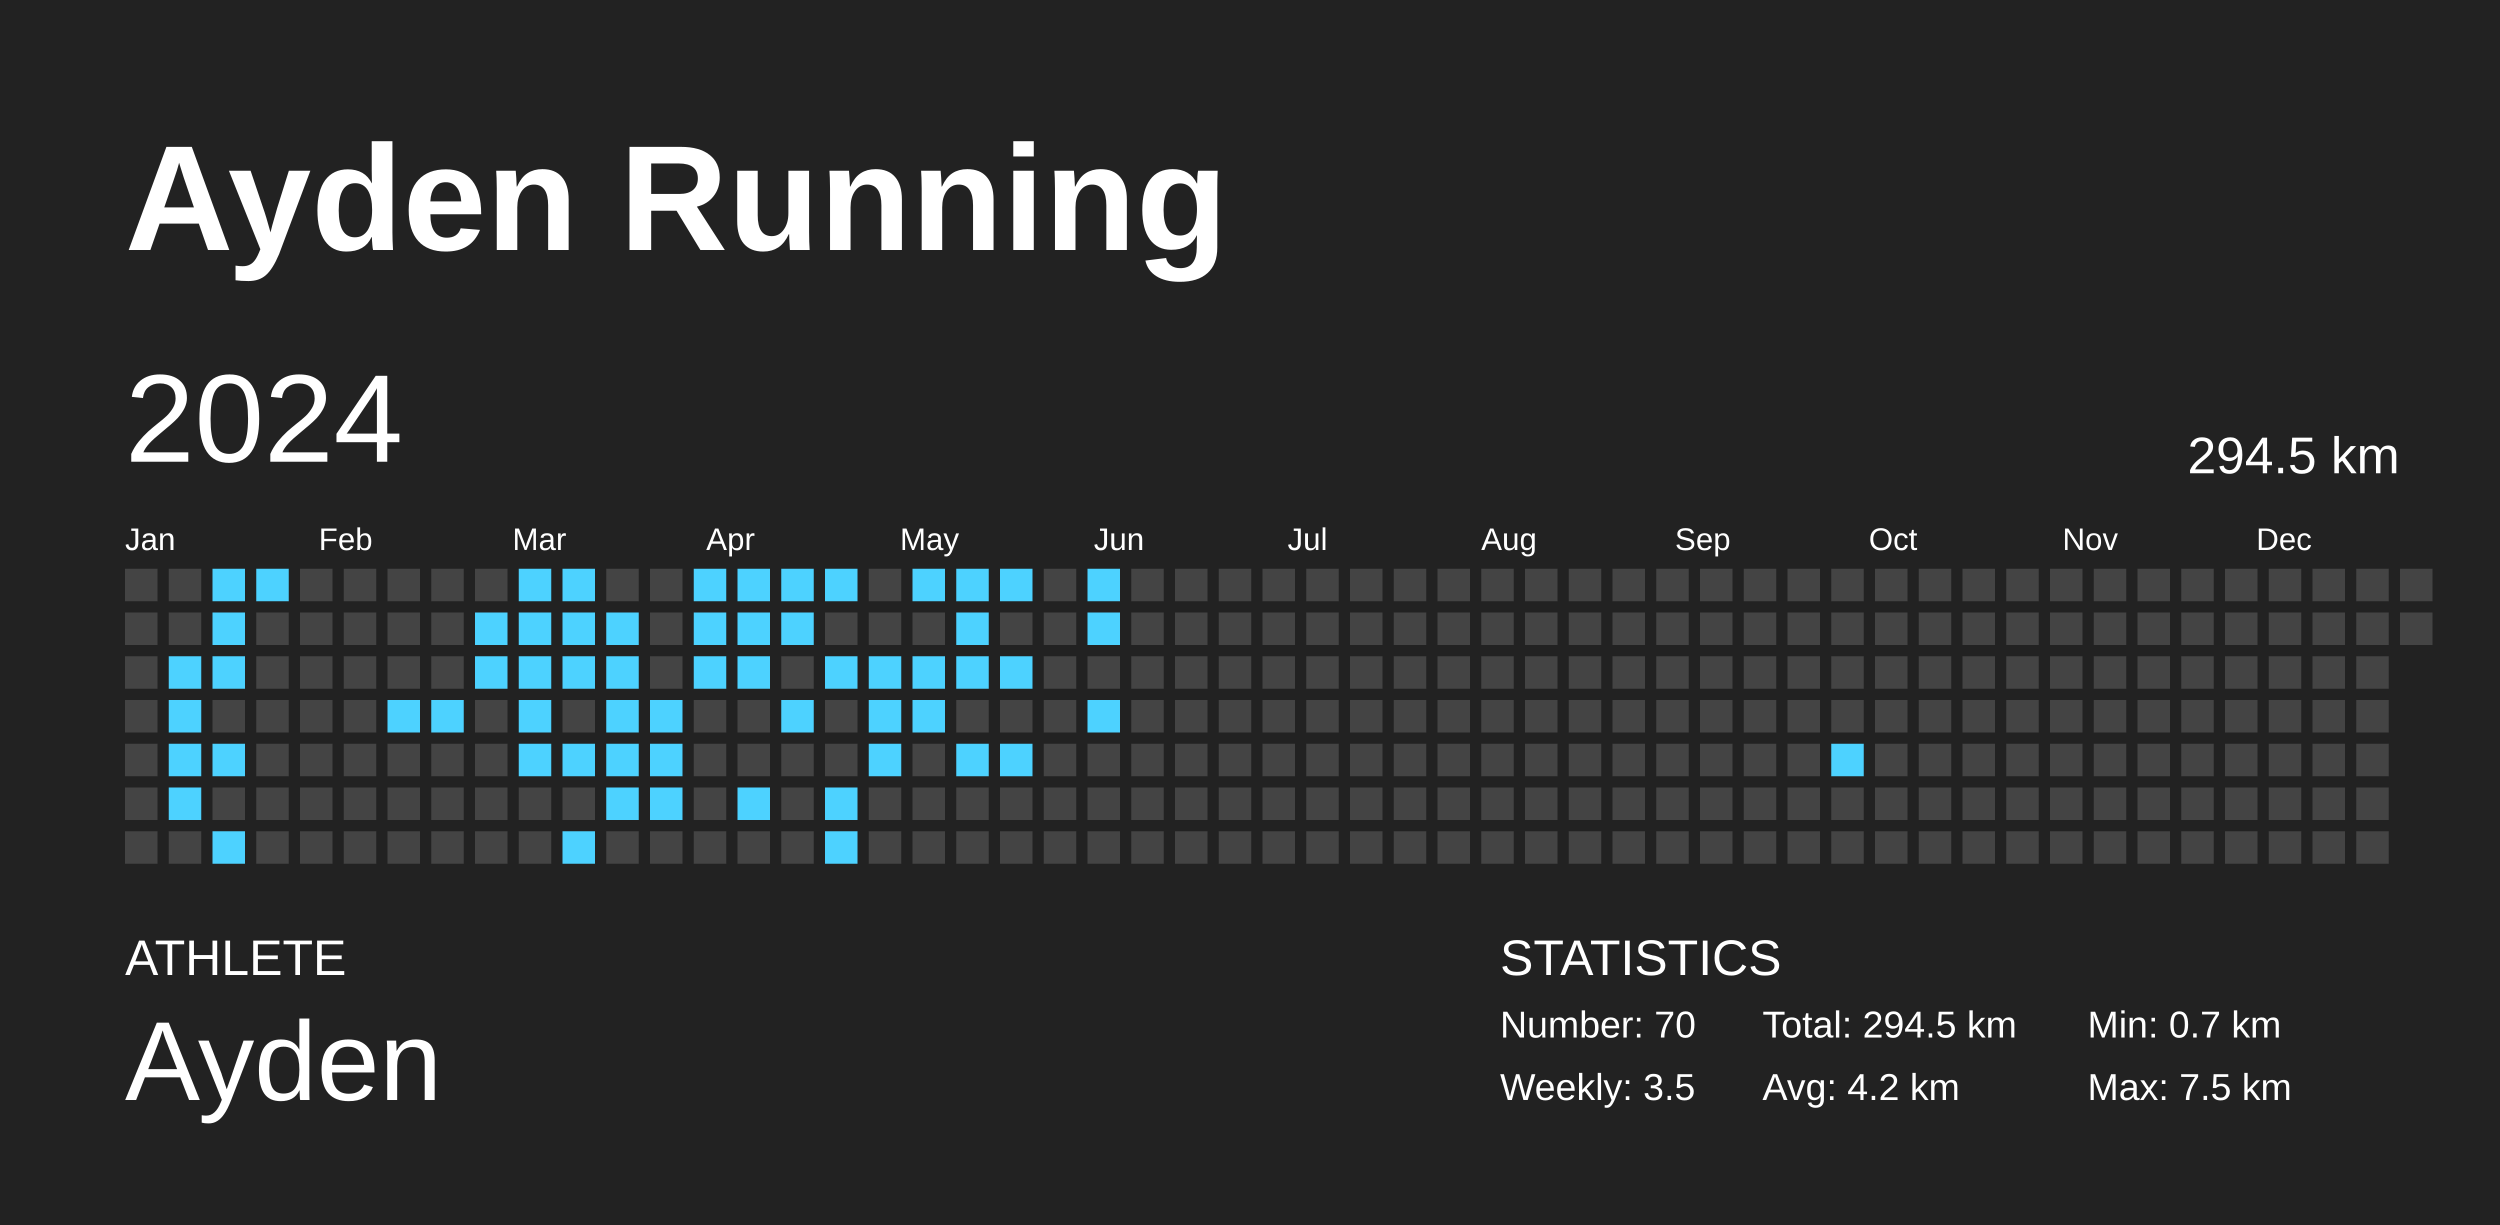
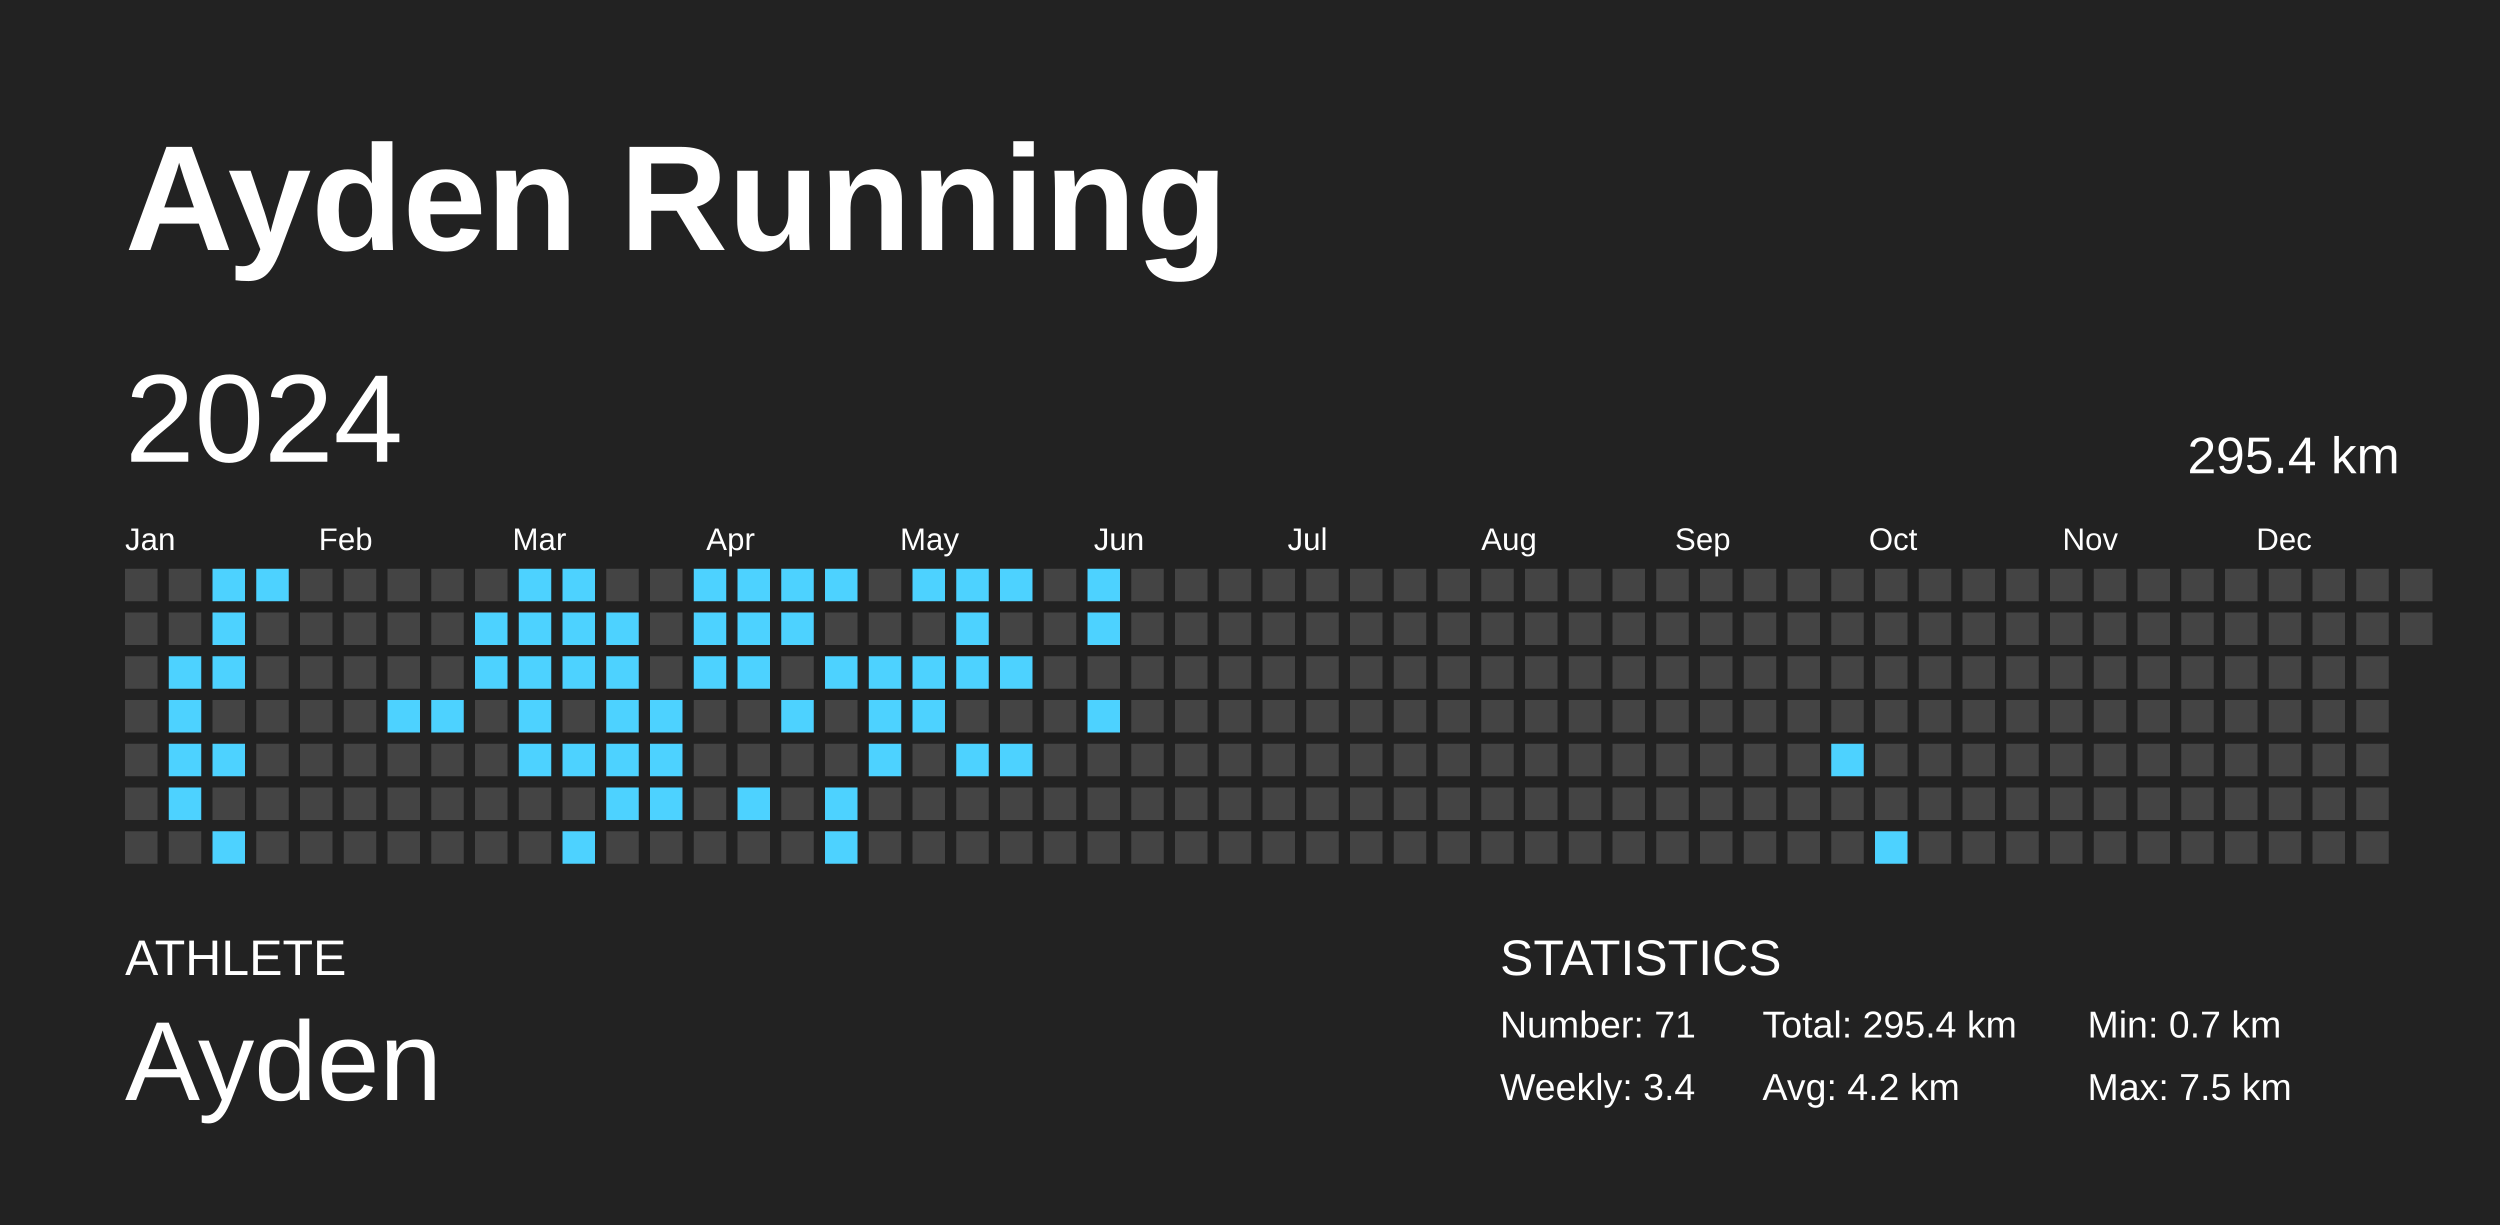
<svg xmlns="http://www.w3.org/2000/svg" baseProfile="full" height="98mm" version="1.1" viewBox="0,0,200,98" width="200mm">
  <defs />
  <rect fill="#222222" height="98" width="200" x="0" y="0" />
  <text fill="#FFFFFF" style="font-size:12px; font-family:Arial; font-weight:bold;" x="10" y="20">Ayden Running</text>
  <text fill="#FFFFFF" style="font-size:4px; font-family:Arial" x="10" y="78">ATHLETE</text>
  <text fill="#FFFFFF" style="font-size:9px; font-family:Arial" x="10" y="88">Ayden</text>
  <text fill="#FFFFFF" style="font-size:4px; font-family:Arial" x="120" y="78">STATISTICS</text>
-   <text fill="#FFFFFF" style="font-size:3px; font-family:Arial" x="120" y="83">Number: 70</text>
-   <text fill="#FFFFFF" style="font-size:3px; font-family:Arial" x="120" y="88">Weekly: 3.5</text>
-   <text fill="#FFFFFF" style="font-size:3px; font-family:Arial" x="141" y="83">Total: 294.5 km</text>
+   <text fill="#FFFFFF" style="font-size:3px; font-family:Arial" x="120" y="83">Number: 71</text>
+   <text fill="#FFFFFF" style="font-size:3px; font-family:Arial" x="120" y="88">Weekly: 3.4</text>
+   <text fill="#FFFFFF" style="font-size:3px; font-family:Arial" x="141" y="83">Total: 295.4 km</text>
  <text fill="#FFFFFF" style="font-size:3px; font-family:Arial" x="141" y="88">Avg: 4.2 km</text>
  <text fill="#FFFFFF" style="font-size:3px; font-family:Arial" x="167" y="83">Min: 0.7 km</text>
  <text fill="#FFFFFF" style="font-size:3px; font-family:Arial" x="167" y="88">Max: 7.5 km</text>
  <text dominant-baseline="hanging" fill="#FFFFFF" style="font-size:10.0px; font-family:Arial;" x="10" y="30">2024</text>
-   <text dominant-baseline="hanging" fill="#FFFFFF" style="font-size:4.125px; font-family:Arial;" x="175" y="35">294.5 km</text>
+   <text dominant-baseline="hanging" fill="#FFFFFF" style="font-size:4.125px; font-family:Arial;" x="175" y="35">295.4 km</text>
  <text fill="#FFFFFF" style="font-size:2.5px; font-family:Arial" x="10.0" y="44">Jan</text>
  <text fill="#FFFFFF" style="font-size:2.5px; font-family:Arial" x="25.5" y="44">Feb</text>
  <text fill="#FFFFFF" style="font-size:2.5px; font-family:Arial" x="41.0" y="44">Mar</text>
  <text fill="#FFFFFF" style="font-size:2.5px; font-family:Arial" x="56.5" y="44">Apr</text>
  <text fill="#FFFFFF" style="font-size:2.5px; font-family:Arial" x="72.0" y="44">May</text>
  <text fill="#FFFFFF" style="font-size:2.5px; font-family:Arial" x="87.5" y="44">Jun</text>
  <text fill="#FFFFFF" style="font-size:2.5px; font-family:Arial" x="103.0" y="44">Jul</text>
  <text fill="#FFFFFF" style="font-size:2.5px; font-family:Arial" x="118.5" y="44">Aug</text>
  <text fill="#FFFFFF" style="font-size:2.5px; font-family:Arial" x="134.0" y="44">Sep</text>
  <text fill="#FFFFFF" style="font-size:2.5px; font-family:Arial" x="149.5" y="44">Oct</text>
  <text fill="#FFFFFF" style="font-size:2.5px; font-family:Arial" x="165.0" y="44">Nov</text>
  <text fill="#FFFFFF" style="font-size:2.5px; font-family:Arial" x="180.5" y="44">Dec</text>
  <rect fill="#444444" height="2.6" width="2.6" x="10.0" y="45.5" />
  <rect fill="#444444" height="2.6" width="2.6" x="10.0" y="49.0" />
  <rect fill="#444444" height="2.6" width="2.6" x="10.0" y="52.5" />
  <rect fill="#444444" height="2.6" width="2.6" x="10.0" y="56.0" />
  <rect fill="#444444" height="2.6" width="2.6" x="10.0" y="59.5" />
  <rect fill="#444444" height="2.6" width="2.6" x="10.0" y="63.0" />
  <rect fill="#444444" height="2.6" width="2.6" x="10.0" y="66.5" />
  <rect fill="#444444" height="2.6" width="2.6" x="13.5" y="45.5" />
  <rect fill="#444444" height="2.6" width="2.6" x="13.5" y="49.0" />
  <rect fill="#4dd2ff" height="2.6" width="2.6" x="13.5" y="52.5" />
  <rect fill="#4dd2ff" height="2.6" width="2.6" x="13.5" y="56.0" />
  <rect fill="#4dd2ff" height="2.6" width="2.6" x="13.5" y="59.5" />
  <rect fill="#4dd2ff" height="2.6" width="2.6" x="13.5" y="63.0" />
  <rect fill="#444444" height="2.6" width="2.6" x="13.5" y="66.5" />
  <rect fill="#4dd2ff" height="2.6" width="2.6" x="17.0" y="45.5" />
  <rect fill="#4dd2ff" height="2.6" width="2.6" x="17.0" y="49.0" />
  <rect fill="#4dd2ff" height="2.6" width="2.6" x="17.0" y="52.5" />
  <rect fill="#444444" height="2.6" width="2.6" x="17.0" y="56.0" />
  <rect fill="#4dd2ff" height="2.6" width="2.6" x="17.0" y="59.5" />
  <rect fill="#444444" height="2.6" width="2.6" x="17.0" y="63.0" />
  <rect fill="#4dd2ff" height="2.6" width="2.6" x="17.0" y="66.5" />
  <rect fill="#4dd2ff" height="2.6" width="2.6" x="20.5" y="45.5" />
  <rect fill="#444444" height="2.6" width="2.6" x="20.5" y="49.0" />
  <rect fill="#444444" height="2.6" width="2.6" x="20.5" y="52.5" />
  <rect fill="#444444" height="2.6" width="2.6" x="20.5" y="56.0" />
  <rect fill="#444444" height="2.6" width="2.6" x="20.5" y="59.5" />
  <rect fill="#444444" height="2.6" width="2.6" x="20.5" y="63.0" />
  <rect fill="#444444" height="2.6" width="2.6" x="20.5" y="66.5" />
  <rect fill="#444444" height="2.6" width="2.6" x="24.0" y="45.5" />
  <rect fill="#444444" height="2.6" width="2.6" x="24.0" y="49.0" />
  <rect fill="#444444" height="2.6" width="2.6" x="24.0" y="52.5" />
  <rect fill="#444444" height="2.6" width="2.6" x="24.0" y="56.0" />
  <rect fill="#444444" height="2.6" width="2.6" x="24.0" y="59.5" />
  <rect fill="#444444" height="2.6" width="2.6" x="24.0" y="63.0" />
  <rect fill="#444444" height="2.6" width="2.6" x="24.0" y="66.5" />
  <rect fill="#444444" height="2.6" width="2.6" x="27.5" y="45.5" />
  <rect fill="#444444" height="2.6" width="2.6" x="27.5" y="49.0" />
  <rect fill="#444444" height="2.6" width="2.6" x="27.5" y="52.5" />
  <rect fill="#444444" height="2.6" width="2.6" x="27.5" y="56.0" />
  <rect fill="#444444" height="2.6" width="2.6" x="27.5" y="59.5" />
  <rect fill="#444444" height="2.6" width="2.6" x="27.5" y="63.0" />
  <rect fill="#444444" height="2.6" width="2.6" x="27.5" y="66.5" />
  <rect fill="#444444" height="2.6" width="2.6" x="31.0" y="45.5" />
  <rect fill="#444444" height="2.6" width="2.6" x="31.0" y="49.0" />
  <rect fill="#444444" height="2.6" width="2.6" x="31.0" y="52.5" />
  <rect fill="#4dd2ff" height="2.6" width="2.6" x="31.0" y="56.0" />
  <rect fill="#444444" height="2.6" width="2.6" x="31.0" y="59.5" />
  <rect fill="#444444" height="2.6" width="2.6" x="31.0" y="63.0" />
  <rect fill="#444444" height="2.6" width="2.6" x="31.0" y="66.5" />
  <rect fill="#444444" height="2.6" width="2.6" x="34.5" y="45.5" />
  <rect fill="#444444" height="2.6" width="2.6" x="34.5" y="49.0" />
  <rect fill="#444444" height="2.6" width="2.6" x="34.5" y="52.5" />
  <rect fill="#4dd2ff" height="2.6" width="2.6" x="34.5" y="56.0" />
  <rect fill="#444444" height="2.6" width="2.6" x="34.5" y="59.5" />
  <rect fill="#444444" height="2.6" width="2.6" x="34.5" y="63.0" />
  <rect fill="#444444" height="2.6" width="2.6" x="34.5" y="66.5" />
  <rect fill="#444444" height="2.6" width="2.6" x="38.0" y="45.5" />
  <rect fill="#4dd2ff" height="2.6" width="2.6" x="38.0" y="49.0" />
  <rect fill="#4dd2ff" height="2.6" width="2.6" x="38.0" y="52.5" />
  <rect fill="#444444" height="2.6" width="2.6" x="38.0" y="56.0" />
  <rect fill="#444444" height="2.6" width="2.6" x="38.0" y="59.5" />
  <rect fill="#444444" height="2.6" width="2.6" x="38.0" y="63.0" />
  <rect fill="#444444" height="2.6" width="2.6" x="38.0" y="66.5" />
  <rect fill="#4dd2ff" height="2.6" width="2.6" x="41.5" y="45.5" />
  <rect fill="#4dd2ff" height="2.6" width="2.6" x="41.5" y="49.0" />
  <rect fill="#4dd2ff" height="2.6" width="2.6" x="41.5" y="52.5" />
  <rect fill="#4dd2ff" height="2.6" width="2.6" x="41.5" y="56.0" />
  <rect fill="#4dd2ff" height="2.6" width="2.6" x="41.5" y="59.5" />
  <rect fill="#444444" height="2.6" width="2.6" x="41.5" y="63.0" />
  <rect fill="#444444" height="2.6" width="2.6" x="41.5" y="66.5" />
  <rect fill="#4dd2ff" height="2.6" width="2.6" x="45.0" y="45.5" />
  <rect fill="#4dd2ff" height="2.6" width="2.6" x="45.0" y="49.0" />
  <rect fill="#4dd2ff" height="2.6" width="2.6" x="45.0" y="52.5" />
  <rect fill="#444444" height="2.6" width="2.6" x="45.0" y="56.0" />
  <rect fill="#4dd2ff" height="2.6" width="2.6" x="45.0" y="59.5" />
  <rect fill="#444444" height="2.6" width="2.6" x="45.0" y="63.0" />
  <rect fill="#4dd2ff" height="2.6" width="2.6" x="45.0" y="66.5" />
  <rect fill="#444444" height="2.6" width="2.6" x="48.5" y="45.5" />
  <rect fill="#4dd2ff" height="2.6" width="2.6" x="48.5" y="49.0" />
  <rect fill="#4dd2ff" height="2.6" width="2.6" x="48.5" y="52.5" />
  <rect fill="#4dd2ff" height="2.6" width="2.6" x="48.5" y="56.0" />
  <rect fill="#4dd2ff" height="2.6" width="2.6" x="48.5" y="59.5" />
  <rect fill="#4dd2ff" height="2.6" width="2.6" x="48.5" y="63.0" />
  <rect fill="#444444" height="2.6" width="2.6" x="48.5" y="66.5" />
  <rect fill="#444444" height="2.6" width="2.6" x="52.0" y="45.5" />
  <rect fill="#444444" height="2.6" width="2.6" x="52.0" y="49.0" />
  <rect fill="#444444" height="2.6" width="2.6" x="52.0" y="52.5" />
  <rect fill="#4dd2ff" height="2.6" width="2.6" x="52.0" y="56.0" />
  <rect fill="#4dd2ff" height="2.6" width="2.6" x="52.0" y="59.5" />
  <rect fill="#4dd2ff" height="2.6" width="2.6" x="52.0" y="63.0" />
  <rect fill="#444444" height="2.6" width="2.6" x="52.0" y="66.5" />
  <rect fill="#4dd2ff" height="2.6" width="2.6" x="55.5" y="45.5" />
  <rect fill="#4dd2ff" height="2.6" width="2.6" x="55.5" y="49.0" />
  <rect fill="#4dd2ff" height="2.6" width="2.6" x="55.5" y="52.5" />
  <rect fill="#444444" height="2.6" width="2.6" x="55.5" y="56.0" />
  <rect fill="#444444" height="2.6" width="2.6" x="55.5" y="59.5" />
  <rect fill="#444444" height="2.6" width="2.6" x="55.5" y="63.0" />
  <rect fill="#444444" height="2.6" width="2.6" x="55.5" y="66.5" />
  <rect fill="#4dd2ff" height="2.6" width="2.6" x="59.0" y="45.5" />
  <rect fill="#4dd2ff" height="2.6" width="2.6" x="59.0" y="49.0" />
  <rect fill="#4dd2ff" height="2.6" width="2.6" x="59.0" y="52.5" />
  <rect fill="#444444" height="2.6" width="2.6" x="59.0" y="56.0" />
  <rect fill="#444444" height="2.6" width="2.6" x="59.0" y="59.5" />
  <rect fill="#4dd2ff" height="2.6" width="2.6" x="59.0" y="63.0" />
  <rect fill="#444444" height="2.6" width="2.6" x="59.0" y="66.5" />
  <rect fill="#4dd2ff" height="2.6" width="2.6" x="62.5" y="45.5" />
  <rect fill="#4dd2ff" height="2.6" width="2.6" x="62.5" y="49.0" />
  <rect fill="#444444" height="2.6" width="2.6" x="62.5" y="52.5" />
  <rect fill="#4dd2ff" height="2.6" width="2.6" x="62.5" y="56.0" />
  <rect fill="#444444" height="2.6" width="2.6" x="62.5" y="59.5" />
  <rect fill="#444444" height="2.6" width="2.6" x="62.5" y="63.0" />
  <rect fill="#444444" height="2.6" width="2.6" x="62.5" y="66.5" />
  <rect fill="#4dd2ff" height="2.6" width="2.6" x="66.0" y="45.5" />
  <rect fill="#444444" height="2.6" width="2.6" x="66.0" y="49.0" />
  <rect fill="#4dd2ff" height="2.6" width="2.6" x="66.0" y="52.5" />
  <rect fill="#444444" height="2.6" width="2.6" x="66.0" y="56.0" />
  <rect fill="#444444" height="2.6" width="2.6" x="66.0" y="59.5" />
  <rect fill="#4dd2ff" height="2.6" width="2.6" x="66.0" y="63.0" />
  <rect fill="#4dd2ff" height="2.6" width="2.6" x="66.0" y="66.5" />
  <rect fill="#444444" height="2.6" width="2.6" x="69.5" y="45.5" />
  <rect fill="#444444" height="2.6" width="2.6" x="69.5" y="49.0" />
  <rect fill="#4dd2ff" height="2.6" width="2.6" x="69.5" y="52.5" />
  <rect fill="#4dd2ff" height="2.6" width="2.6" x="69.5" y="56.0" />
  <rect fill="#4dd2ff" height="2.6" width="2.6" x="69.5" y="59.5" />
  <rect fill="#444444" height="2.6" width="2.6" x="69.5" y="63.0" />
  <rect fill="#444444" height="2.6" width="2.6" x="69.5" y="66.5" />
  <rect fill="#4dd2ff" height="2.6" width="2.6" x="73.0" y="45.5" />
  <rect fill="#444444" height="2.6" width="2.6" x="73.0" y="49.0" />
  <rect fill="#4dd2ff" height="2.6" width="2.6" x="73.0" y="52.5" />
  <rect fill="#4dd2ff" height="2.6" width="2.6" x="73.0" y="56.0" />
  <rect fill="#444444" height="2.6" width="2.6" x="73.0" y="59.5" />
  <rect fill="#444444" height="2.6" width="2.6" x="73.0" y="63.0" />
  <rect fill="#444444" height="2.6" width="2.6" x="73.0" y="66.5" />
  <rect fill="#4dd2ff" height="2.6" width="2.6" x="76.5" y="45.5" />
  <rect fill="#4dd2ff" height="2.6" width="2.6" x="76.5" y="49.0" />
  <rect fill="#4dd2ff" height="2.6" width="2.6" x="76.5" y="52.5" />
  <rect fill="#444444" height="2.6" width="2.6" x="76.5" y="56.0" />
  <rect fill="#4dd2ff" height="2.6" width="2.6" x="76.5" y="59.5" />
  <rect fill="#444444" height="2.6" width="2.6" x="76.5" y="63.0" />
  <rect fill="#444444" height="2.6" width="2.6" x="76.5" y="66.5" />
  <rect fill="#4dd2ff" height="2.6" width="2.6" x="80.0" y="45.5" />
  <rect fill="#444444" height="2.6" width="2.6" x="80.0" y="49.0" />
  <rect fill="#4dd2ff" height="2.6" width="2.6" x="80.0" y="52.5" />
  <rect fill="#444444" height="2.6" width="2.6" x="80.0" y="56.0" />
  <rect fill="#4dd2ff" height="2.6" width="2.6" x="80.0" y="59.5" />
  <rect fill="#444444" height="2.6" width="2.6" x="80.0" y="63.0" />
  <rect fill="#444444" height="2.6" width="2.6" x="80.0" y="66.5" />
  <rect fill="#444444" height="2.6" width="2.6" x="83.5" y="45.5" />
  <rect fill="#444444" height="2.6" width="2.6" x="83.5" y="49.0" />
  <rect fill="#444444" height="2.6" width="2.6" x="83.5" y="52.5" />
  <rect fill="#444444" height="2.6" width="2.6" x="83.5" y="56.0" />
  <rect fill="#444444" height="2.6" width="2.6" x="83.5" y="59.5" />
  <rect fill="#444444" height="2.6" width="2.6" x="83.5" y="63.0" />
  <rect fill="#444444" height="2.6" width="2.6" x="83.5" y="66.5" />
  <rect fill="#4dd2ff" height="2.6" width="2.6" x="87.0" y="45.5" />
  <rect fill="#4dd2ff" height="2.6" width="2.6" x="87.0" y="49.0" />
  <rect fill="#444444" height="2.6" width="2.6" x="87.0" y="52.5" />
  <rect fill="#4dd2ff" height="2.6" width="2.6" x="87.0" y="56.0" />
  <rect fill="#444444" height="2.6" width="2.6" x="87.0" y="59.5" />
  <rect fill="#444444" height="2.6" width="2.6" x="87.0" y="63.0" />
  <rect fill="#444444" height="2.6" width="2.6" x="87.0" y="66.5" />
  <rect fill="#444444" height="2.6" width="2.6" x="90.5" y="45.5" />
  <rect fill="#444444" height="2.6" width="2.6" x="90.5" y="49.0" />
  <rect fill="#444444" height="2.6" width="2.6" x="90.5" y="52.5" />
  <rect fill="#444444" height="2.6" width="2.6" x="90.5" y="56.0" />
  <rect fill="#444444" height="2.6" width="2.6" x="90.5" y="59.5" />
  <rect fill="#444444" height="2.6" width="2.6" x="90.5" y="63.0" />
  <rect fill="#444444" height="2.6" width="2.6" x="90.5" y="66.5" />
  <rect fill="#444444" height="2.6" width="2.6" x="94.0" y="45.5" />
  <rect fill="#444444" height="2.6" width="2.6" x="94.0" y="49.0" />
  <rect fill="#444444" height="2.6" width="2.6" x="94.0" y="52.5" />
  <rect fill="#444444" height="2.6" width="2.6" x="94.0" y="56.0" />
  <rect fill="#444444" height="2.6" width="2.6" x="94.0" y="59.5" />
  <rect fill="#444444" height="2.6" width="2.6" x="94.0" y="63.0" />
  <rect fill="#444444" height="2.6" width="2.6" x="94.0" y="66.5" />
  <rect fill="#444444" height="2.6" width="2.6" x="97.5" y="45.5" />
  <rect fill="#444444" height="2.6" width="2.6" x="97.5" y="49.0" />
  <rect fill="#444444" height="2.6" width="2.6" x="97.5" y="52.5" />
  <rect fill="#444444" height="2.6" width="2.6" x="97.5" y="56.0" />
  <rect fill="#444444" height="2.6" width="2.6" x="97.5" y="59.5" />
  <rect fill="#444444" height="2.6" width="2.6" x="97.5" y="63.0" />
  <rect fill="#444444" height="2.6" width="2.6" x="97.5" y="66.5" />
  <rect fill="#444444" height="2.6" width="2.6" x="101.0" y="45.5" />
  <rect fill="#444444" height="2.6" width="2.6" x="101.0" y="49.0" />
  <rect fill="#444444" height="2.6" width="2.6" x="101.0" y="52.5" />
  <rect fill="#444444" height="2.6" width="2.6" x="101.0" y="56.0" />
  <rect fill="#444444" height="2.6" width="2.6" x="101.0" y="59.5" />
  <rect fill="#444444" height="2.6" width="2.6" x="101.0" y="63.0" />
  <rect fill="#444444" height="2.6" width="2.6" x="101.0" y="66.5" />
  <rect fill="#444444" height="2.6" width="2.6" x="104.5" y="45.5" />
  <rect fill="#444444" height="2.6" width="2.6" x="104.5" y="49.0" />
  <rect fill="#444444" height="2.6" width="2.6" x="104.5" y="52.5" />
  <rect fill="#444444" height="2.6" width="2.6" x="104.5" y="56.0" />
  <rect fill="#444444" height="2.6" width="2.6" x="104.5" y="59.5" />
  <rect fill="#444444" height="2.6" width="2.6" x="104.5" y="63.0" />
  <rect fill="#444444" height="2.6" width="2.6" x="104.5" y="66.5" />
  <rect fill="#444444" height="2.6" width="2.6" x="108.0" y="45.5" />
  <rect fill="#444444" height="2.6" width="2.6" x="108.0" y="49.0" />
  <rect fill="#444444" height="2.6" width="2.6" x="108.0" y="52.5" />
  <rect fill="#444444" height="2.6" width="2.6" x="108.0" y="56.0" />
  <rect fill="#444444" height="2.6" width="2.6" x="108.0" y="59.5" />
  <rect fill="#444444" height="2.6" width="2.6" x="108.0" y="63.0" />
  <rect fill="#444444" height="2.6" width="2.6" x="108.0" y="66.5" />
  <rect fill="#444444" height="2.6" width="2.6" x="111.5" y="45.5" />
  <rect fill="#444444" height="2.6" width="2.6" x="111.5" y="49.0" />
  <rect fill="#444444" height="2.6" width="2.6" x="111.5" y="52.5" />
  <rect fill="#444444" height="2.6" width="2.6" x="111.5" y="56.0" />
  <rect fill="#444444" height="2.6" width="2.6" x="111.5" y="59.5" />
  <rect fill="#444444" height="2.6" width="2.6" x="111.5" y="63.0" />
  <rect fill="#444444" height="2.6" width="2.6" x="111.5" y="66.5" />
  <rect fill="#444444" height="2.6" width="2.6" x="115.0" y="45.5" />
  <rect fill="#444444" height="2.6" width="2.6" x="115.0" y="49.0" />
  <rect fill="#444444" height="2.6" width="2.6" x="115.0" y="52.5" />
  <rect fill="#444444" height="2.6" width="2.6" x="115.0" y="56.0" />
  <rect fill="#444444" height="2.6" width="2.6" x="115.0" y="59.5" />
  <rect fill="#444444" height="2.6" width="2.6" x="115.0" y="63.0" />
  <rect fill="#444444" height="2.6" width="2.6" x="115.0" y="66.5" />
  <rect fill="#444444" height="2.6" width="2.6" x="118.5" y="45.5" />
  <rect fill="#444444" height="2.6" width="2.6" x="118.5" y="49.0" />
  <rect fill="#444444" height="2.6" width="2.6" x="118.5" y="52.5" />
  <rect fill="#444444" height="2.6" width="2.6" x="118.5" y="56.0" />
  <rect fill="#444444" height="2.6" width="2.6" x="118.5" y="59.5" />
  <rect fill="#444444" height="2.6" width="2.6" x="118.5" y="63.0" />
  <rect fill="#444444" height="2.6" width="2.6" x="118.5" y="66.5" />
  <rect fill="#444444" height="2.6" width="2.6" x="122.0" y="45.5" />
  <rect fill="#444444" height="2.6" width="2.6" x="122.0" y="49.0" />
  <rect fill="#444444" height="2.6" width="2.6" x="122.0" y="52.5" />
  <rect fill="#444444" height="2.6" width="2.6" x="122.0" y="56.0" />
  <rect fill="#444444" height="2.6" width="2.6" x="122.0" y="59.5" />
  <rect fill="#444444" height="2.6" width="2.6" x="122.0" y="63.0" />
  <rect fill="#444444" height="2.6" width="2.6" x="122.0" y="66.5" />
  <rect fill="#444444" height="2.6" width="2.6" x="125.5" y="45.5" />
  <rect fill="#444444" height="2.6" width="2.6" x="125.5" y="49.0" />
  <rect fill="#444444" height="2.6" width="2.6" x="125.5" y="52.5" />
  <rect fill="#444444" height="2.6" width="2.6" x="125.5" y="56.0" />
  <rect fill="#444444" height="2.6" width="2.6" x="125.5" y="59.5" />
  <rect fill="#444444" height="2.6" width="2.6" x="125.5" y="63.0" />
  <rect fill="#444444" height="2.6" width="2.6" x="125.5" y="66.5" />
  <rect fill="#444444" height="2.6" width="2.6" x="129.0" y="45.5" />
  <rect fill="#444444" height="2.6" width="2.6" x="129.0" y="49.0" />
  <rect fill="#444444" height="2.6" width="2.6" x="129.0" y="52.5" />
  <rect fill="#444444" height="2.6" width="2.6" x="129.0" y="56.0" />
  <rect fill="#444444" height="2.6" width="2.6" x="129.0" y="59.5" />
  <rect fill="#444444" height="2.6" width="2.6" x="129.0" y="63.0" />
  <rect fill="#444444" height="2.6" width="2.6" x="129.0" y="66.5" />
  <rect fill="#444444" height="2.6" width="2.6" x="132.5" y="45.5" />
  <rect fill="#444444" height="2.6" width="2.6" x="132.5" y="49.0" />
  <rect fill="#444444" height="2.6" width="2.6" x="132.5" y="52.5" />
  <rect fill="#444444" height="2.6" width="2.6" x="132.5" y="56.0" />
  <rect fill="#444444" height="2.6" width="2.6" x="132.5" y="59.5" />
  <rect fill="#444444" height="2.6" width="2.6" x="132.5" y="63.0" />
  <rect fill="#444444" height="2.6" width="2.6" x="132.5" y="66.5" />
  <rect fill="#444444" height="2.6" width="2.6" x="136.0" y="45.5" />
  <rect fill="#444444" height="2.6" width="2.6" x="136.0" y="49.0" />
  <rect fill="#444444" height="2.6" width="2.6" x="136.0" y="52.5" />
  <rect fill="#444444" height="2.6" width="2.6" x="136.0" y="56.0" />
  <rect fill="#444444" height="2.6" width="2.6" x="136.0" y="59.5" />
  <rect fill="#444444" height="2.6" width="2.6" x="136.0" y="63.0" />
  <rect fill="#444444" height="2.6" width="2.6" x="136.0" y="66.5" />
  <rect fill="#444444" height="2.6" width="2.6" x="139.5" y="45.5" />
  <rect fill="#444444" height="2.6" width="2.6" x="139.5" y="49.0" />
  <rect fill="#444444" height="2.6" width="2.6" x="139.5" y="52.5" />
  <rect fill="#444444" height="2.6" width="2.6" x="139.5" y="56.0" />
  <rect fill="#444444" height="2.6" width="2.6" x="139.5" y="59.5" />
  <rect fill="#444444" height="2.6" width="2.6" x="139.5" y="63.0" />
  <rect fill="#444444" height="2.6" width="2.6" x="139.5" y="66.5" />
  <rect fill="#444444" height="2.6" width="2.6" x="143.0" y="45.5" />
  <rect fill="#444444" height="2.6" width="2.6" x="143.0" y="49.0" />
  <rect fill="#444444" height="2.6" width="2.6" x="143.0" y="52.5" />
  <rect fill="#444444" height="2.6" width="2.6" x="143.0" y="56.0" />
  <rect fill="#444444" height="2.6" width="2.6" x="143.0" y="59.5" />
  <rect fill="#444444" height="2.6" width="2.6" x="143.0" y="63.0" />
  <rect fill="#444444" height="2.6" width="2.6" x="143.0" y="66.5" />
  <rect fill="#444444" height="2.6" width="2.6" x="146.5" y="45.5" />
  <rect fill="#444444" height="2.6" width="2.6" x="146.5" y="49.0" />
  <rect fill="#444444" height="2.6" width="2.6" x="146.5" y="52.5" />
  <rect fill="#444444" height="2.6" width="2.6" x="146.5" y="56.0" />
  <rect fill="#4dd2ff" height="2.6" width="2.6" x="146.5" y="59.5" />
  <rect fill="#444444" height="2.6" width="2.6" x="146.5" y="63.0" />
  <rect fill="#444444" height="2.6" width="2.6" x="146.5" y="66.5" />
  <rect fill="#444444" height="2.6" width="2.6" x="150.0" y="45.5" />
  <rect fill="#444444" height="2.6" width="2.6" x="150.0" y="49.0" />
  <rect fill="#444444" height="2.6" width="2.6" x="150.0" y="52.5" />
  <rect fill="#444444" height="2.6" width="2.6" x="150.0" y="56.0" />
  <rect fill="#444444" height="2.6" width="2.6" x="150.0" y="59.5" />
  <rect fill="#444444" height="2.6" width="2.6" x="150.0" y="63.0" />
-   <rect fill="#444444" height="2.6" width="2.6" x="150.0" y="66.5" />
+   <rect fill="#4dd2ff" height="2.6" width="2.6" x="150.0" y="66.5" />
  <rect fill="#444444" height="2.6" width="2.6" x="153.5" y="45.5" />
  <rect fill="#444444" height="2.6" width="2.6" x="153.5" y="49.0" />
  <rect fill="#444444" height="2.6" width="2.6" x="153.5" y="52.5" />
  <rect fill="#444444" height="2.6" width="2.6" x="153.5" y="56.0" />
  <rect fill="#444444" height="2.6" width="2.6" x="153.5" y="59.5" />
  <rect fill="#444444" height="2.6" width="2.6" x="153.5" y="63.0" />
  <rect fill="#444444" height="2.6" width="2.6" x="153.5" y="66.5" />
  <rect fill="#444444" height="2.6" width="2.6" x="157.0" y="45.5" />
  <rect fill="#444444" height="2.6" width="2.6" x="157.0" y="49.0" />
  <rect fill="#444444" height="2.6" width="2.6" x="157.0" y="52.5" />
  <rect fill="#444444" height="2.6" width="2.6" x="157.0" y="56.0" />
  <rect fill="#444444" height="2.6" width="2.6" x="157.0" y="59.5" />
  <rect fill="#444444" height="2.6" width="2.6" x="157.0" y="63.0" />
  <rect fill="#444444" height="2.6" width="2.6" x="157.0" y="66.5" />
  <rect fill="#444444" height="2.6" width="2.6" x="160.5" y="45.5" />
  <rect fill="#444444" height="2.6" width="2.6" x="160.5" y="49.0" />
  <rect fill="#444444" height="2.6" width="2.6" x="160.5" y="52.5" />
  <rect fill="#444444" height="2.6" width="2.6" x="160.5" y="56.0" />
  <rect fill="#444444" height="2.6" width="2.6" x="160.5" y="59.5" />
  <rect fill="#444444" height="2.6" width="2.6" x="160.5" y="63.0" />
  <rect fill="#444444" height="2.6" width="2.6" x="160.5" y="66.5" />
  <rect fill="#444444" height="2.6" width="2.6" x="164.0" y="45.5" />
  <rect fill="#444444" height="2.6" width="2.6" x="164.0" y="49.0" />
  <rect fill="#444444" height="2.6" width="2.6" x="164.0" y="52.5" />
  <rect fill="#444444" height="2.6" width="2.6" x="164.0" y="56.0" />
  <rect fill="#444444" height="2.6" width="2.6" x="164.0" y="59.5" />
  <rect fill="#444444" height="2.6" width="2.6" x="164.0" y="63.0" />
  <rect fill="#444444" height="2.6" width="2.6" x="164.0" y="66.5" />
  <rect fill="#444444" height="2.6" width="2.6" x="167.5" y="45.5" />
  <rect fill="#444444" height="2.6" width="2.6" x="167.5" y="49.0" />
  <rect fill="#444444" height="2.6" width="2.6" x="167.5" y="52.5" />
  <rect fill="#444444" height="2.6" width="2.6" x="167.5" y="56.0" />
  <rect fill="#444444" height="2.6" width="2.6" x="167.5" y="59.5" />
  <rect fill="#444444" height="2.6" width="2.6" x="167.5" y="63.0" />
  <rect fill="#444444" height="2.6" width="2.6" x="167.5" y="66.5" />
  <rect fill="#444444" height="2.6" width="2.6" x="171.0" y="45.5" />
  <rect fill="#444444" height="2.6" width="2.6" x="171.0" y="49.0" />
  <rect fill="#444444" height="2.6" width="2.6" x="171.0" y="52.5" />
  <rect fill="#444444" height="2.6" width="2.6" x="171.0" y="56.0" />
  <rect fill="#444444" height="2.6" width="2.6" x="171.0" y="59.5" />
  <rect fill="#444444" height="2.6" width="2.6" x="171.0" y="63.0" />
  <rect fill="#444444" height="2.6" width="2.6" x="171.0" y="66.5" />
  <rect fill="#444444" height="2.6" width="2.6" x="174.5" y="45.5" />
  <rect fill="#444444" height="2.6" width="2.6" x="174.5" y="49.0" />
  <rect fill="#444444" height="2.6" width="2.6" x="174.5" y="52.5" />
  <rect fill="#444444" height="2.6" width="2.6" x="174.5" y="56.0" />
  <rect fill="#444444" height="2.6" width="2.6" x="174.5" y="59.5" />
  <rect fill="#444444" height="2.6" width="2.6" x="174.5" y="63.0" />
  <rect fill="#444444" height="2.6" width="2.6" x="174.5" y="66.5" />
  <rect fill="#444444" height="2.6" width="2.6" x="178.0" y="45.5" />
  <rect fill="#444444" height="2.6" width="2.6" x="178.0" y="49.0" />
  <rect fill="#444444" height="2.6" width="2.6" x="178.0" y="52.5" />
  <rect fill="#444444" height="2.6" width="2.6" x="178.0" y="56.0" />
  <rect fill="#444444" height="2.6" width="2.6" x="178.0" y="59.5" />
  <rect fill="#444444" height="2.6" width="2.6" x="178.0" y="63.0" />
  <rect fill="#444444" height="2.6" width="2.6" x="178.0" y="66.5" />
  <rect fill="#444444" height="2.6" width="2.6" x="181.5" y="45.5" />
  <rect fill="#444444" height="2.6" width="2.6" x="181.5" y="49.0" />
  <rect fill="#444444" height="2.6" width="2.6" x="181.5" y="52.5" />
  <rect fill="#444444" height="2.6" width="2.6" x="181.5" y="56.0" />
  <rect fill="#444444" height="2.6" width="2.6" x="181.5" y="59.5" />
  <rect fill="#444444" height="2.6" width="2.6" x="181.5" y="63.0" />
  <rect fill="#444444" height="2.6" width="2.6" x="181.5" y="66.5" />
  <rect fill="#444444" height="2.6" width="2.6" x="185.0" y="45.5" />
  <rect fill="#444444" height="2.6" width="2.6" x="185.0" y="49.0" />
  <rect fill="#444444" height="2.6" width="2.6" x="185.0" y="52.5" />
  <rect fill="#444444" height="2.6" width="2.6" x="185.0" y="56.0" />
  <rect fill="#444444" height="2.6" width="2.6" x="185.0" y="59.5" />
  <rect fill="#444444" height="2.6" width="2.6" x="185.0" y="63.0" />
  <rect fill="#444444" height="2.6" width="2.6" x="185.0" y="66.5" />
  <rect fill="#444444" height="2.6" width="2.6" x="188.5" y="45.5" />
  <rect fill="#444444" height="2.6" width="2.6" x="188.5" y="49.0" />
  <rect fill="#444444" height="2.6" width="2.6" x="188.5" y="52.5" />
  <rect fill="#444444" height="2.6" width="2.6" x="188.5" y="56.0" />
  <rect fill="#444444" height="2.6" width="2.6" x="188.5" y="59.5" />
  <rect fill="#444444" height="2.6" width="2.6" x="188.5" y="63.0" />
  <rect fill="#444444" height="2.6" width="2.6" x="188.5" y="66.5" />
  <rect fill="#444444" height="2.6" width="2.6" x="192.0" y="45.5" />
  <rect fill="#444444" height="2.6" width="2.6" x="192.0" y="49.0" />
</svg>
